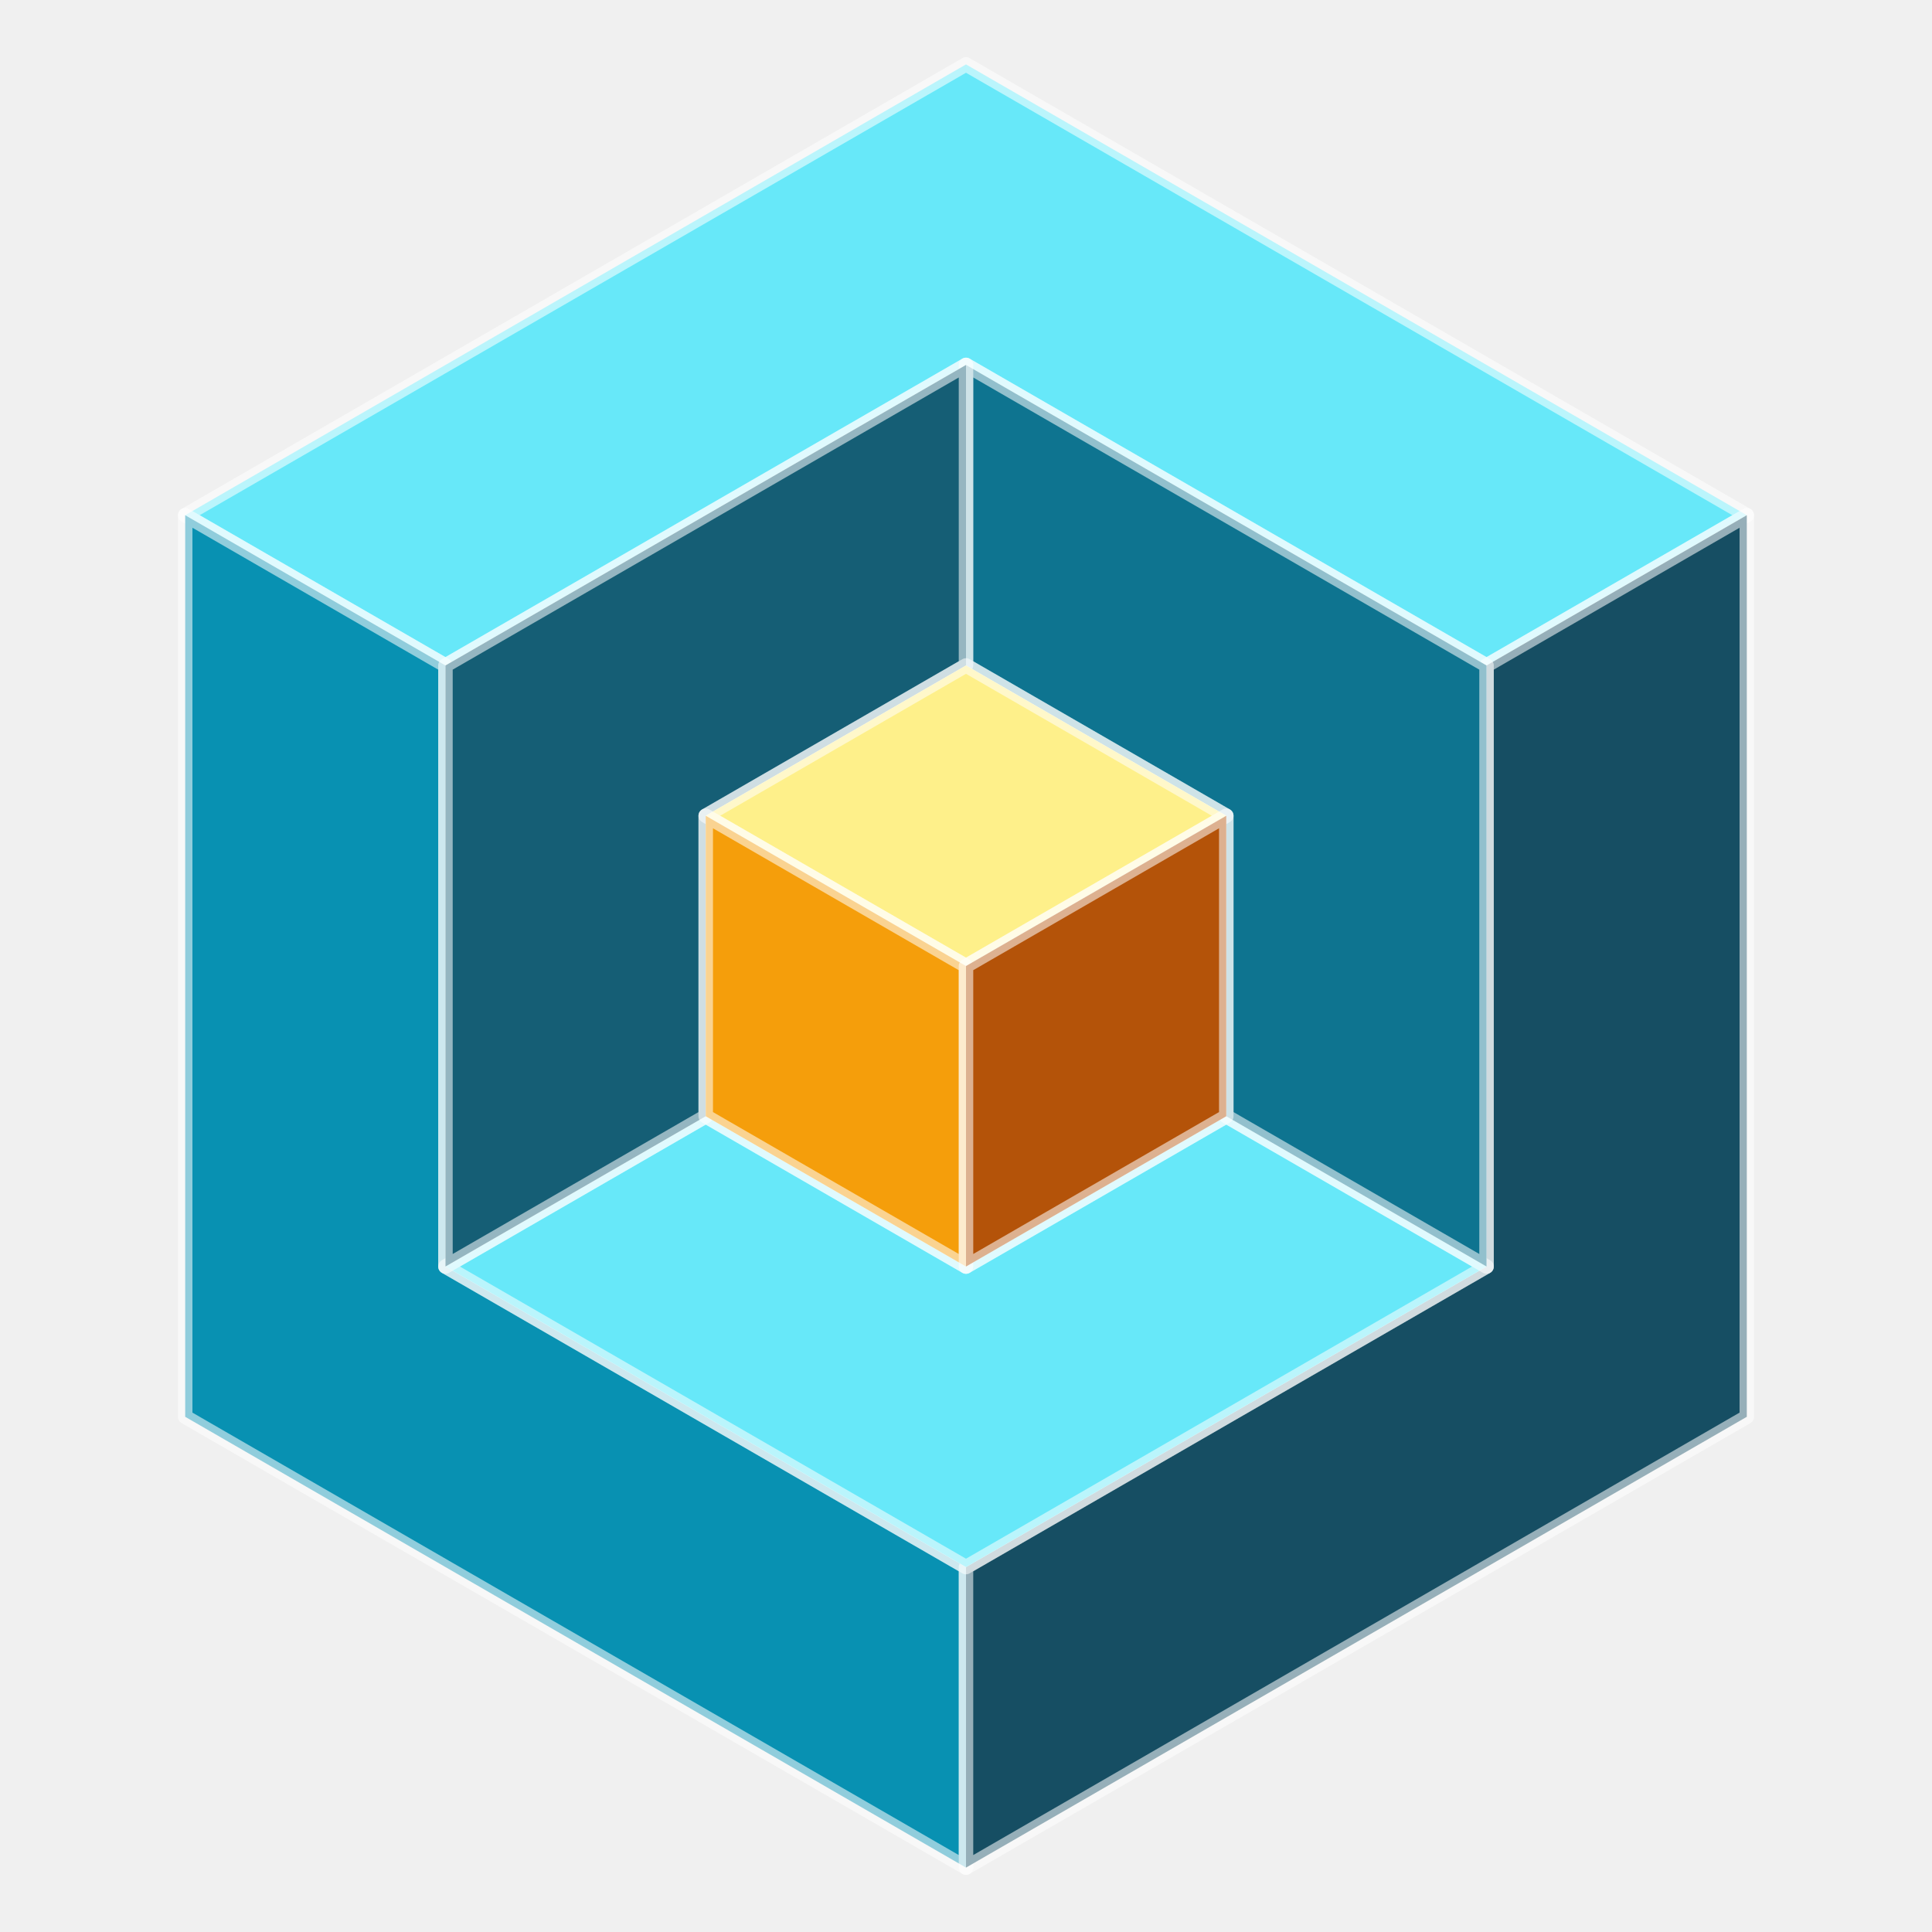
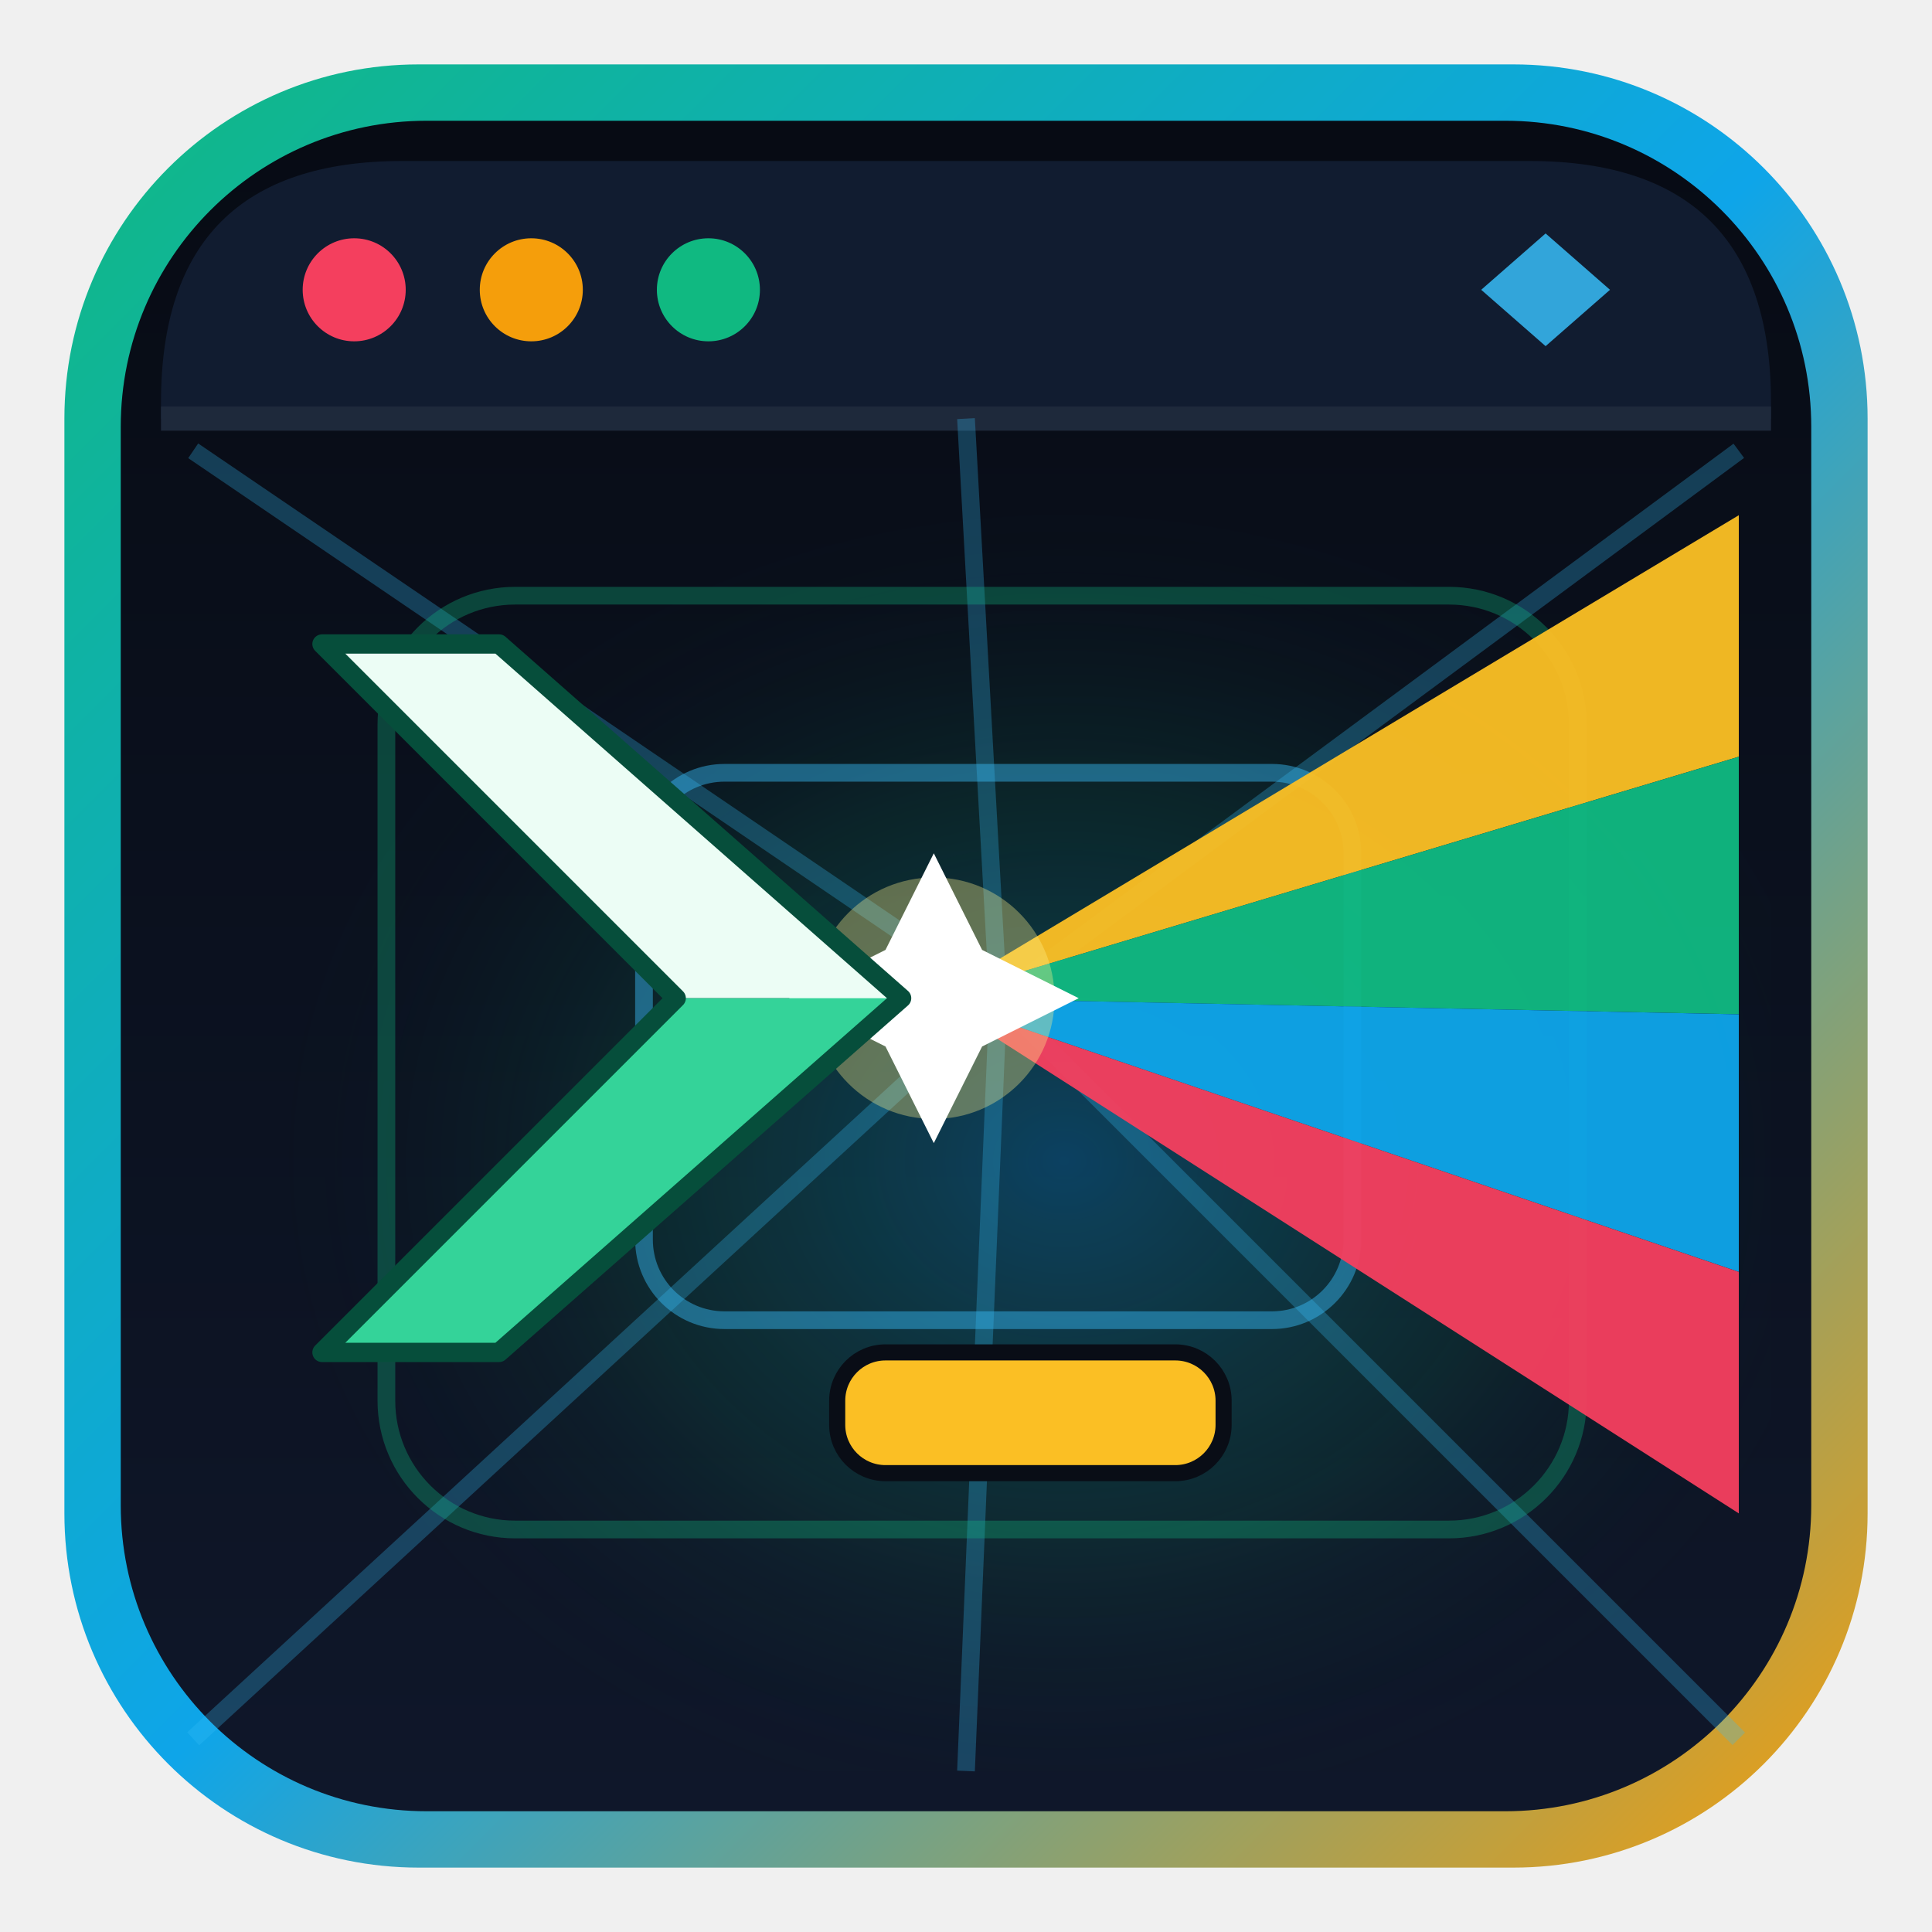
<svg xmlns="http://www.w3.org/2000/svg" viewBox="0 0 120 120" role="img" aria-labelledby="perspt-logo-title perspt-logo-desc">
-   <g stroke="#ffffff" stroke-width="0.9" stroke-linejoin="round" stroke-opacity="0.55">
-     <polygon points="60.000,4.000 108.497,32.000 92.332,41.333 60.000,22.667 27.668,41.333 11.503,32.000" fill="#67e8f9" />
-     <polygon points="11.503,88.000 60.000,116.000 60.000,97.333 27.668,78.667 27.668,41.333 11.503,32.000" fill="#0891b2" />
-     <polygon points="108.497,88.000 60.000,116.000 60.000,97.333 92.332,78.667 92.332,41.333 108.497,32.000" fill="#164e63" />
-     <polygon points="76.166,69.333 92.332,78.667 60.000,97.333 27.668,78.667 43.834,69.333 60.000,78.667" fill="#67e8f9" />
-     <polygon points="76.166,69.333 92.332,78.667 92.332,41.333 60.000,22.667 60.000,41.333 76.166,50.667" fill="#0e7490" />
-     <polygon points="43.834,69.333 27.668,78.667 27.668,41.333 60.000,22.667 60.000,41.333 43.834,50.667" fill="#155e75" />
-     <polygon points="60.000,41.333 76.166,50.667 60.000,60.000 43.834,50.667" fill="#fef08a" />
-     <polygon points="43.834,69.333 60.000,78.667 60.000,60.000 43.834,50.667" fill="#f59e0b" />
-     <polygon points="76.166,69.333 60.000,78.667 60.000,60.000 76.166,50.667" fill="#b45309" />
+   <defs>
+     <linearGradient id="bezel-grad" x1="0" y1="0" x2="1" y2="1">
+       <stop offset="0%" stop-color="#10b981" />
+       <stop offset="50%" stop-color="#0ea5e9" />
+       <stop offset="100%" stop-color="#f59e0b" />
+     </linearGradient>
+     <linearGradient id="screen-bg" x1="0" y1="0" x2="0" y2="1">
+       <stop offset="0%" stop-color="#070b14" />
+       <stop offset="100%" stop-color="#0f172a" />
+     </linearGradient>
+     <radialGradient id="screen-glow" cx="56%" cy="56%" r="50%">
+       <stop offset="0%" stop-color="#0ea5e9" stop-opacity="0.32" />
+       <stop offset="55%" stop-color="#10b981" stop-opacity="0.12" />
+       <stop offset="100%" stop-color="#070b14" stop-opacity="0" />
+     </radialGradient>
+   </defs>
+   <rect x="4" y="4" width="112" height="112" rx="22" fill="url(#bezel-grad)" />
+   <rect x="7.5" y="7.5" width="105" height="105" rx="19" fill="url(#screen-bg)" />
+   <rect x="10" y="24" width="100" height="86" rx="14" fill="url(#screen-glow)" />
+   <path d="M 10 25 Q 10 10 25 10 L 95 10 Q 110 10 110 25 L 110 26 L 10 26 Z" fill="#111c30" />
+   <line x1="10" y1="26" x2="110" y2="26" stroke="#1e293b" stroke-width="1.5" />
+   <circle cx="22" cy="18" r="3.2" fill="#f43f5e" />
+   <circle cx="33" cy="18" r="3.2" fill="#f59e0b" />
+   <circle cx="44" cy="18" r="3.2" fill="#10b981" />
+   <polygon points="96,14.5 100,18 96,21.5 92,18" fill="#38bdf8" fill-opacity="0.85" />
+   <g stroke="#38bdf8" stroke-opacity="0.28" stroke-width="1.1" fill="none">
+     <line x1="12" y1="28" x2="62" y2="62" />
+     <line x1="108" y1="28" x2="62" y2="62" />
+     <line x1="12" y1="108" x2="62" y2="62" />
+     <line x1="108" y1="108" x2="62" y2="62" />
+     <line x1="60" y1="26" x2="62" y2="62" />
+     <line x1="60" y1="110" x2="62" y2="62" />
+     <rect x="24" y="37" width="74" height="58" rx="8" stroke="#10b981" stroke-opacity="0.32" />
+     <rect x="40" y="48" width="44" height="34" rx="5" stroke="#38bdf8" stroke-opacity="0.45" />
  </g>
+   <g opacity="0.95">
+     <polygon points="58,62 108,32 108,47" fill="#fbbf24" />
+     <polygon points="58,62 108,47 108,63" fill="#10b981" />
+     <polygon points="58,62 108,63 108,79" fill="#0ea5e9" />
+     <polygon points="58,62 108,79 108,94" fill="#f43f5e" />
+   </g>
+   <circle cx="58" cy="62" r="7.5" fill="#fef08a" fill-opacity="0.35" />
+   <polygon points="58,53 61,59 67,62 61,65 58,71 55,65 49,62 55,59" fill="#ffffff" />
+   <polygon points="20,40 31,40 56,62 42,62" fill="#ecfdf5" />
+   <polygon points="42,62 56,62 31,84 20,84" fill="#34d399" />
+   <polygon points="20,40 31,40 56,62 31,84 20,84 42,62" fill="none" stroke="#064e3b" stroke-width="1.2" stroke-linejoin="round" />
+   <rect x="52" y="84" width="24" height="7.5" rx="3" fill="#fbbf24" stroke="#090d16" stroke-width="1" />
</svg>
